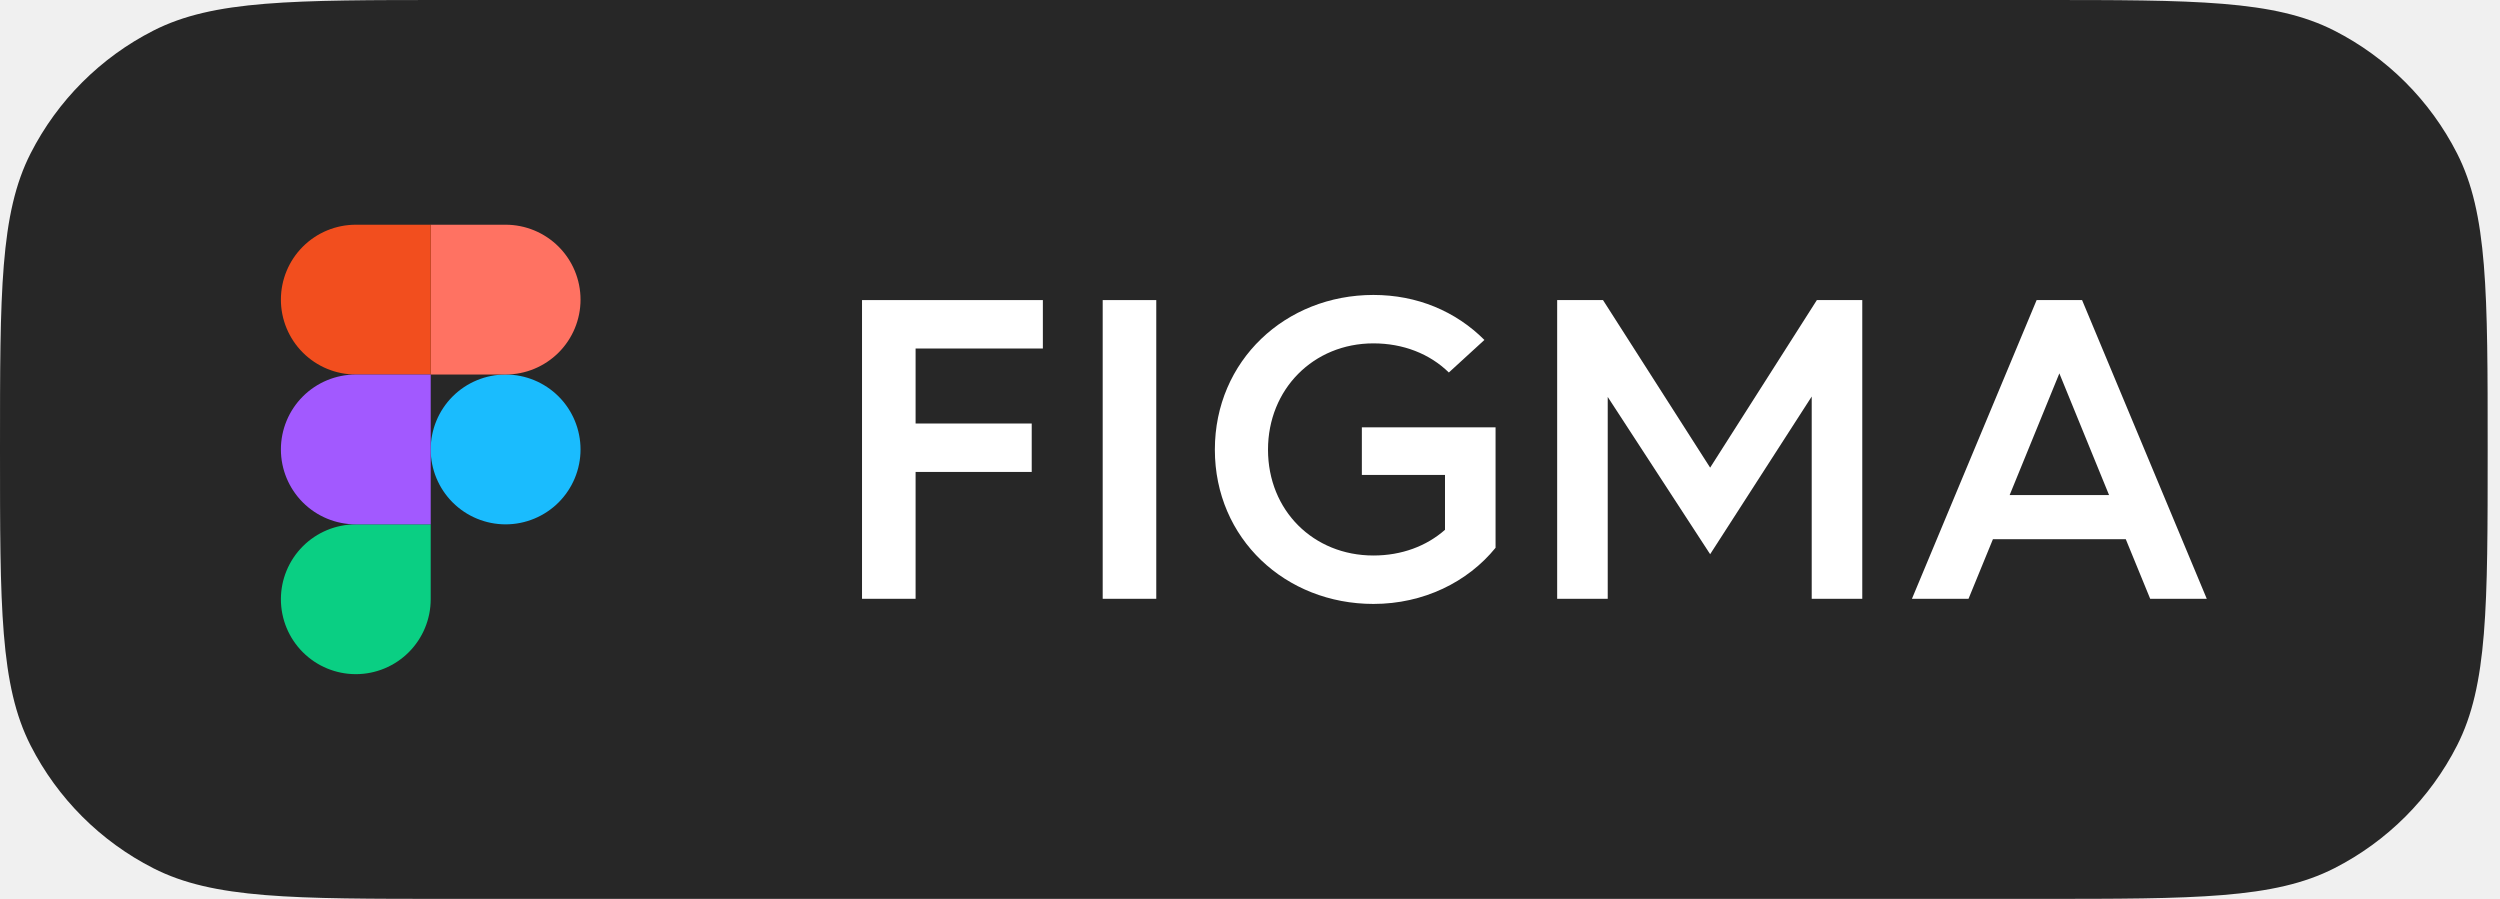
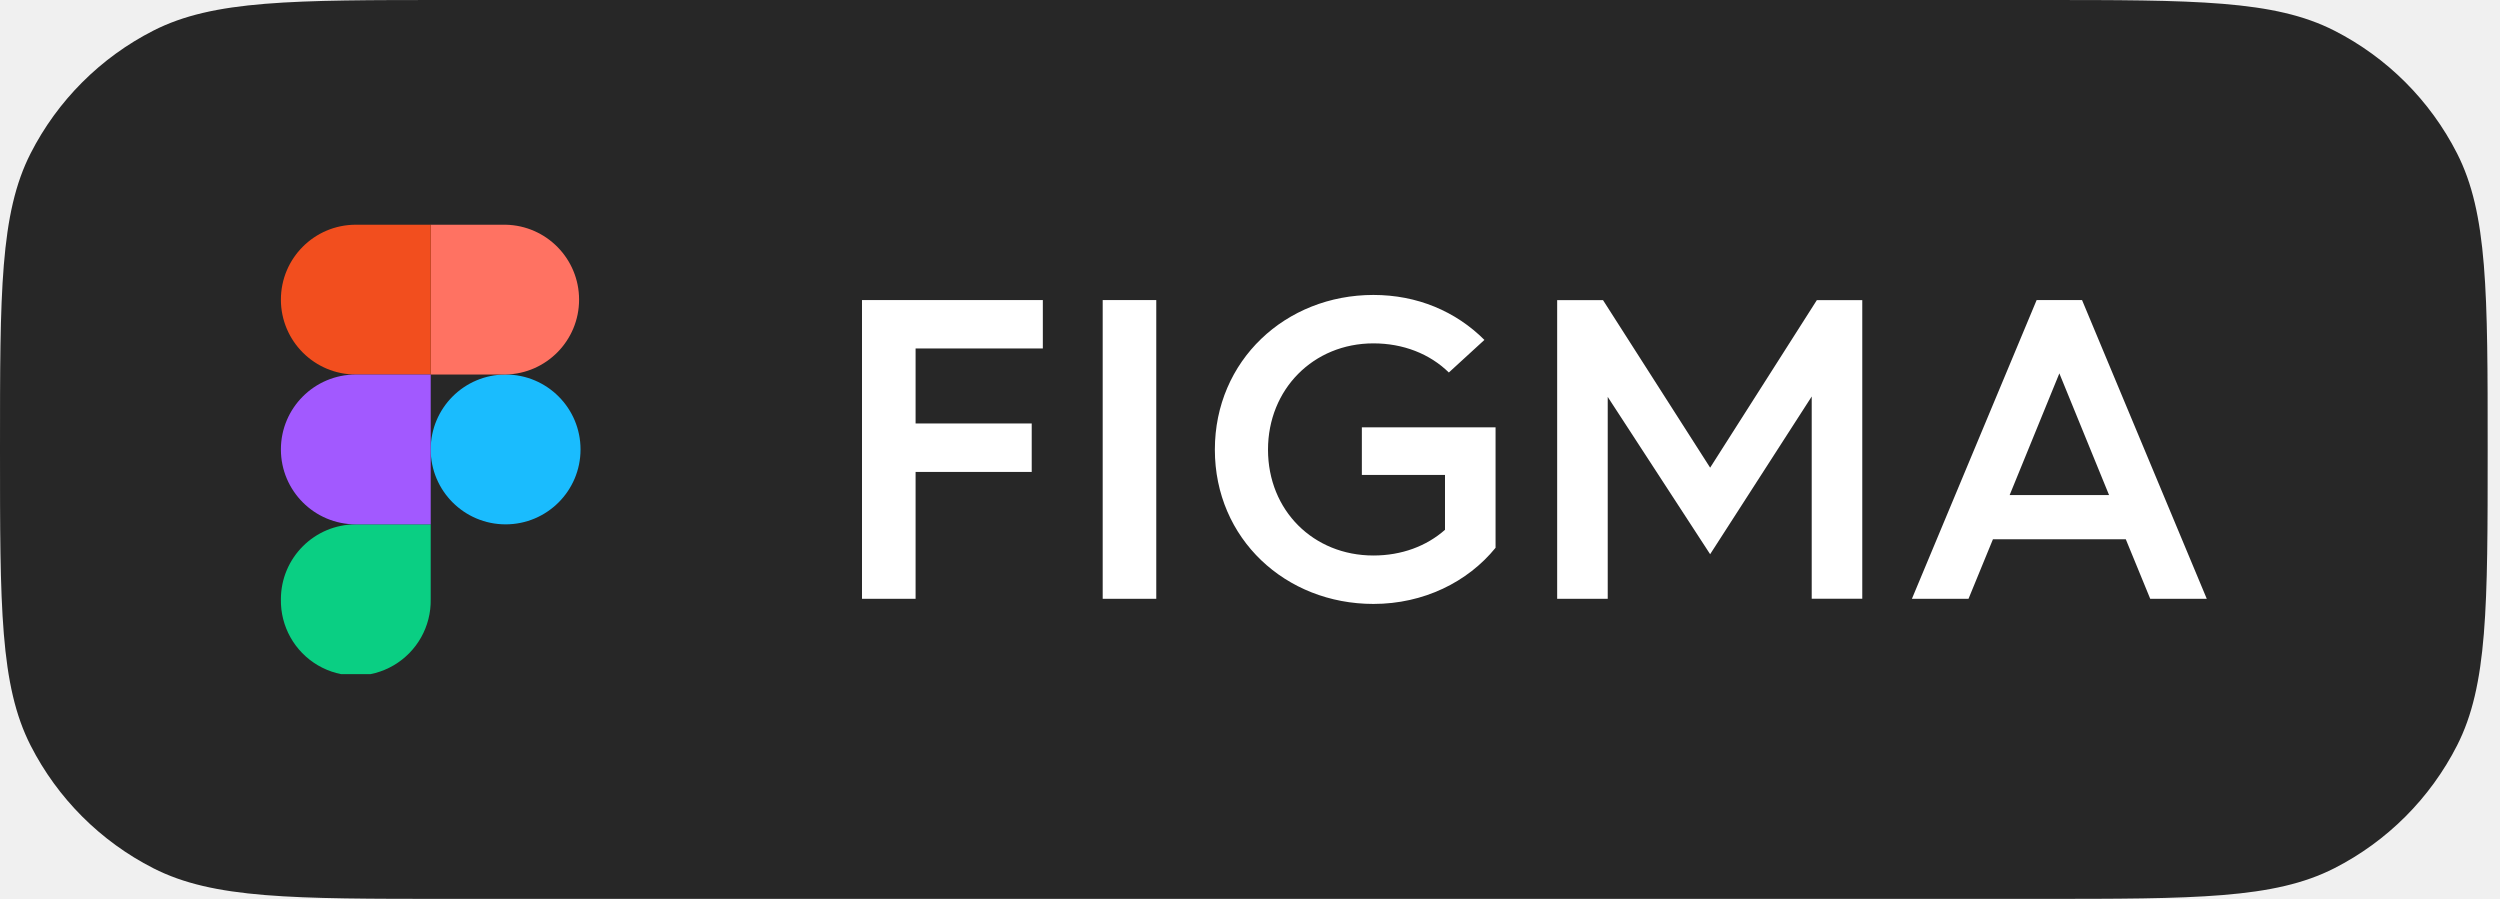
- <svg xmlns="http://www.w3.org/2000/svg" width="89" height="32" viewBox="0 0 89 32" fill="none">
-   <path d="M0 16C0 10.399 0 7.599 1.09 5.46C2.049 3.578 3.578 2.049 5.46 1.09C7.599 0 10.399 0 16 0H72.561C78.162 0 80.962 0 83.101 1.09C84.983 2.049 86.513 3.578 87.471 5.46C88.561 7.599 88.561 10.399 88.561 16V16C88.561 21.601 88.561 24.401 87.471 26.54C86.513 28.422 84.983 29.951 83.101 30.91C80.962 32 78.162 32 72.561 32H16C10.399 32 7.599 32 5.46 30.91C3.578 29.951 2.049 28.422 1.09 26.54C0 24.401 0 21.601 0 16V16Z" fill="#272727" />
-   <g clip-path="url(#clip0_434_127)">
-     <path d="M15.333 16C15.333 15.293 15.614 14.614 16.114 14.114C16.614 13.614 17.293 13.333 18 13.333C18.707 13.333 19.385 13.614 19.886 14.114C20.386 14.614 20.667 15.293 20.667 16C20.667 16.707 20.386 17.385 19.886 17.886C19.385 18.386 18.707 18.667 18 18.667C17.293 18.667 16.614 18.386 16.114 17.886C15.614 17.385 15.333 16.707 15.333 16V16Z" fill="#1ABCFE" />
-     <path d="M10 21.333C10 20.626 10.281 19.948 10.781 19.448C11.281 18.948 11.959 18.667 12.667 18.667H15.333V21.333C15.333 22.041 15.052 22.719 14.552 23.219C14.052 23.719 13.374 24 12.667 24C11.959 24 11.281 23.719 10.781 23.219C10.281 22.719 10 22.041 10 21.333V21.333Z" fill="#0ACF83" />
-     <path d="M15.333 8V13.333H18C18.707 13.333 19.385 13.052 19.886 12.552C20.386 12.052 20.667 11.374 20.667 10.667C20.667 9.959 20.386 9.281 19.886 8.781C19.385 8.281 18.707 8 18 8H15.333Z" fill="#FF7262" />
-     <path d="M10 10.667C10 11.374 10.281 12.052 10.781 12.552C11.281 13.052 11.959 13.333 12.667 13.333H15.333V8H12.667C11.959 8 11.281 8.281 10.781 8.781C10.281 9.281 10 9.959 10 10.667V10.667Z" fill="#F24E1E" />
-     <path d="M10 16C10 16.707 10.281 17.385 10.781 17.886C11.281 18.386 11.959 18.667 12.667 18.667H15.333V13.333H12.667C11.959 13.333 11.281 13.614 10.781 14.114C10.281 14.614 10 15.293 10 16V16Z" fill="#A259FF" />
+ <svg xmlns="http://www.w3.org/2000/svg" width="89" height="32" fill="none" viewBox="0 0 89 32" preserveAspectRatio="xMinYMin meet">
+   <g class="tag/Light/Figma">
+     <path class="box" fill="#272727" d="M0 16c0-5.6 0-8.4 1.09-10.54a10 10 0 0 1 4.37-4.37C7.6 0 10.4 0 16 0h56.561c5.6 0 8.401 0 10.54 1.09a10 10 0 0 1 4.37 4.37c1.09 2.14 1.09 4.94 1.09 10.54 0 5.6 0 8.4-1.09 10.54a10 10 0 0 1-4.37 4.37C80.962 32 78.161 32 72.561 32H16c-5.6 0-8.4 0-10.54-1.09a10 10 0 0 1-4.37-4.37C0 24.4 0 21.6 0 16Z" />
+     <g class="icon" clip-path="url(#a)">
+       <path fill="#1ABCFE" d="M15.333 16a2.667 2.667 0 1 1 5.334 0 2.667 2.667 0 0 1-5.334 0Z" class="Vector" />
+       <path fill="#0ACF83" d="M10 21.333a2.667 2.667 0 0 1 2.667-2.666h2.666v2.666a2.667 2.667 0 1 1-5.333 0Z" class="Vector" />
+       <path fill="#FF7262" d="M15.333 8v5.333H18A2.667 2.667 0 0 0 18 8h-2.667Z" class="Vector" />
+       <path fill="#F24E1E" d="M10 10.667a2.667 2.667 0 0 0 2.667 2.666h2.666V8h-2.666A2.667 2.667 0 0 0 10 10.667Z" class="Vector" />
+       <path fill="#A259FF" d="M10 16a2.667 2.667 0 0 0 2.667 2.667h2.666v-5.334h-2.666A2.667 2.667 0 0 0 10 16Z" class="Vector" />
+     </g>
+     <g class="name">
+       <path fill="#fff" d="M30.688 21.317h1.907V16.8h4.134v-1.724h-4.134v-2.67h4.53v-1.724h-6.438v10.634ZM39.256 21.317h1.907V10.683h-1.907v10.634ZM43.249 16.008c0 3.173 2.517 5.492 5.645 5.492 1.785 0 3.356-.778 4.348-1.999v-4.287h-4.76v1.694h2.96v1.953c-.656.58-1.541.915-2.548.915-2.136 0-3.753-1.602-3.753-3.768 0-2.152 1.617-3.784 3.753-3.784 1.053 0 1.999.366 2.685 1.037l1.266-1.16C51.823 11.08 50.45 10.5 48.894 10.5c-3.128 0-5.645 2.334-5.645 5.508ZM55.435 21.317h1.8V14.13l3.646 5.6 3.616-5.615v7.2h1.8V10.684H64.68l-3.799 5.965-3.814-5.965h-1.632v10.634ZM68.065 21.317h2.014l.87-2.12h4.729l.87 2.12h2.013l-4.44-10.634h-1.617l-4.44 10.634Zm3.478-3.692 1.77-4.333 1.77 4.333h-3.54Z" />
+     </g>
  </g>
-   <path d="M30.688 21.317H32.595V16.801H36.729V15.077H32.595V12.407H37.126V10.683H30.688V21.317Z" fill="white" />
-   <path d="M39.256 21.317H41.163V10.683H39.256V21.317Z" fill="white" />
-   <path d="M43.249 16.008C43.249 19.181 45.766 21.5 48.894 21.5C50.679 21.5 52.25 20.722 53.242 19.501V15.214H48.482V16.908H51.442V18.861C50.786 19.44 49.901 19.776 48.894 19.776C46.758 19.776 45.141 18.174 45.141 16.008C45.141 13.856 46.758 12.224 48.894 12.224C49.947 12.224 50.893 12.59 51.579 13.261L52.845 12.102C51.823 11.08 50.45 10.5 48.894 10.5C45.766 10.5 43.249 12.834 43.249 16.008Z" fill="white" />
-   <path d="M55.435 21.317H57.235V14.131L60.881 19.73L64.497 14.116V21.317H66.297V10.683H64.68L60.881 16.648L57.067 10.683H55.435V21.317Z" fill="white" />
-   <path d="M68.065 21.317H70.079L70.948 19.196H75.678L76.547 21.317H78.561L74.122 10.683H72.504L68.065 21.317ZM71.543 17.625L73.313 13.292L75.083 17.625H71.543Z" fill="white" />
  <defs>
-     <clipPath id="clip0_434_127">
-       <rect width="10.688" height="16" fill="white" transform="translate(10 8)" />
+     <clipPath id="a" class="clip0_0">
+       <path fill="#fff" d="M0 0h10.688v16H0z" transform="translate(10 8)" />
    </clipPath>
  </defs>
</svg>
